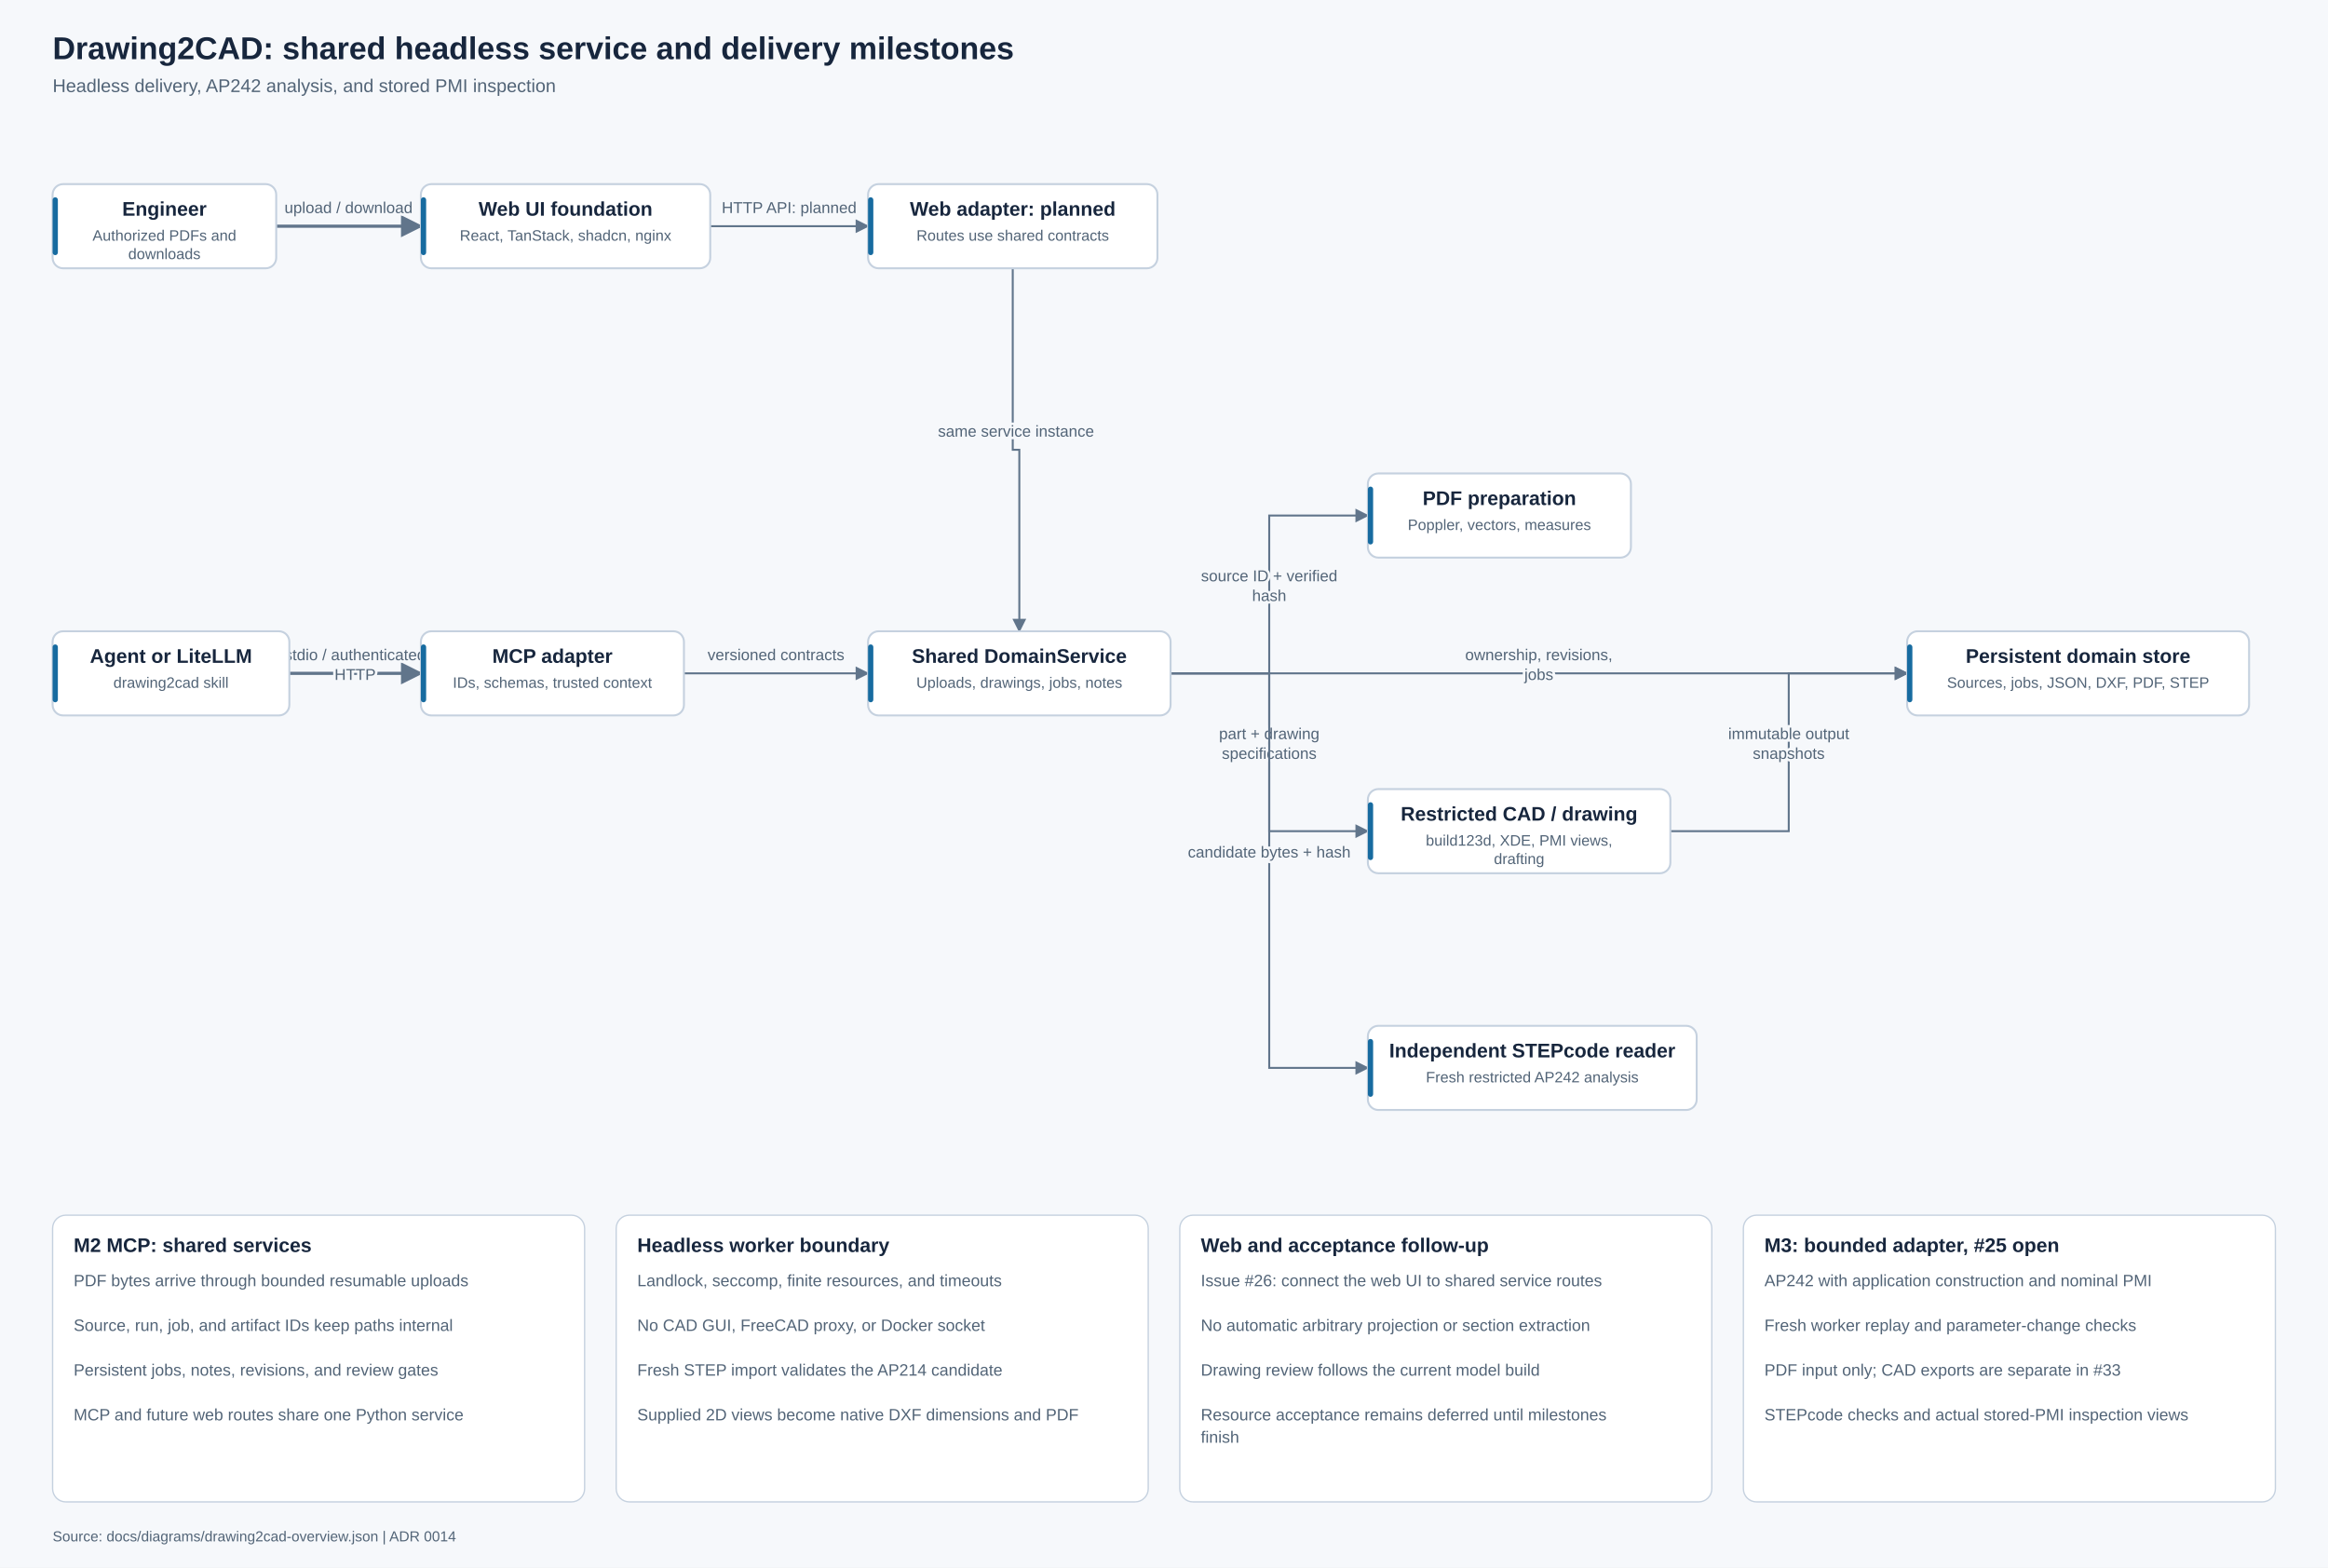
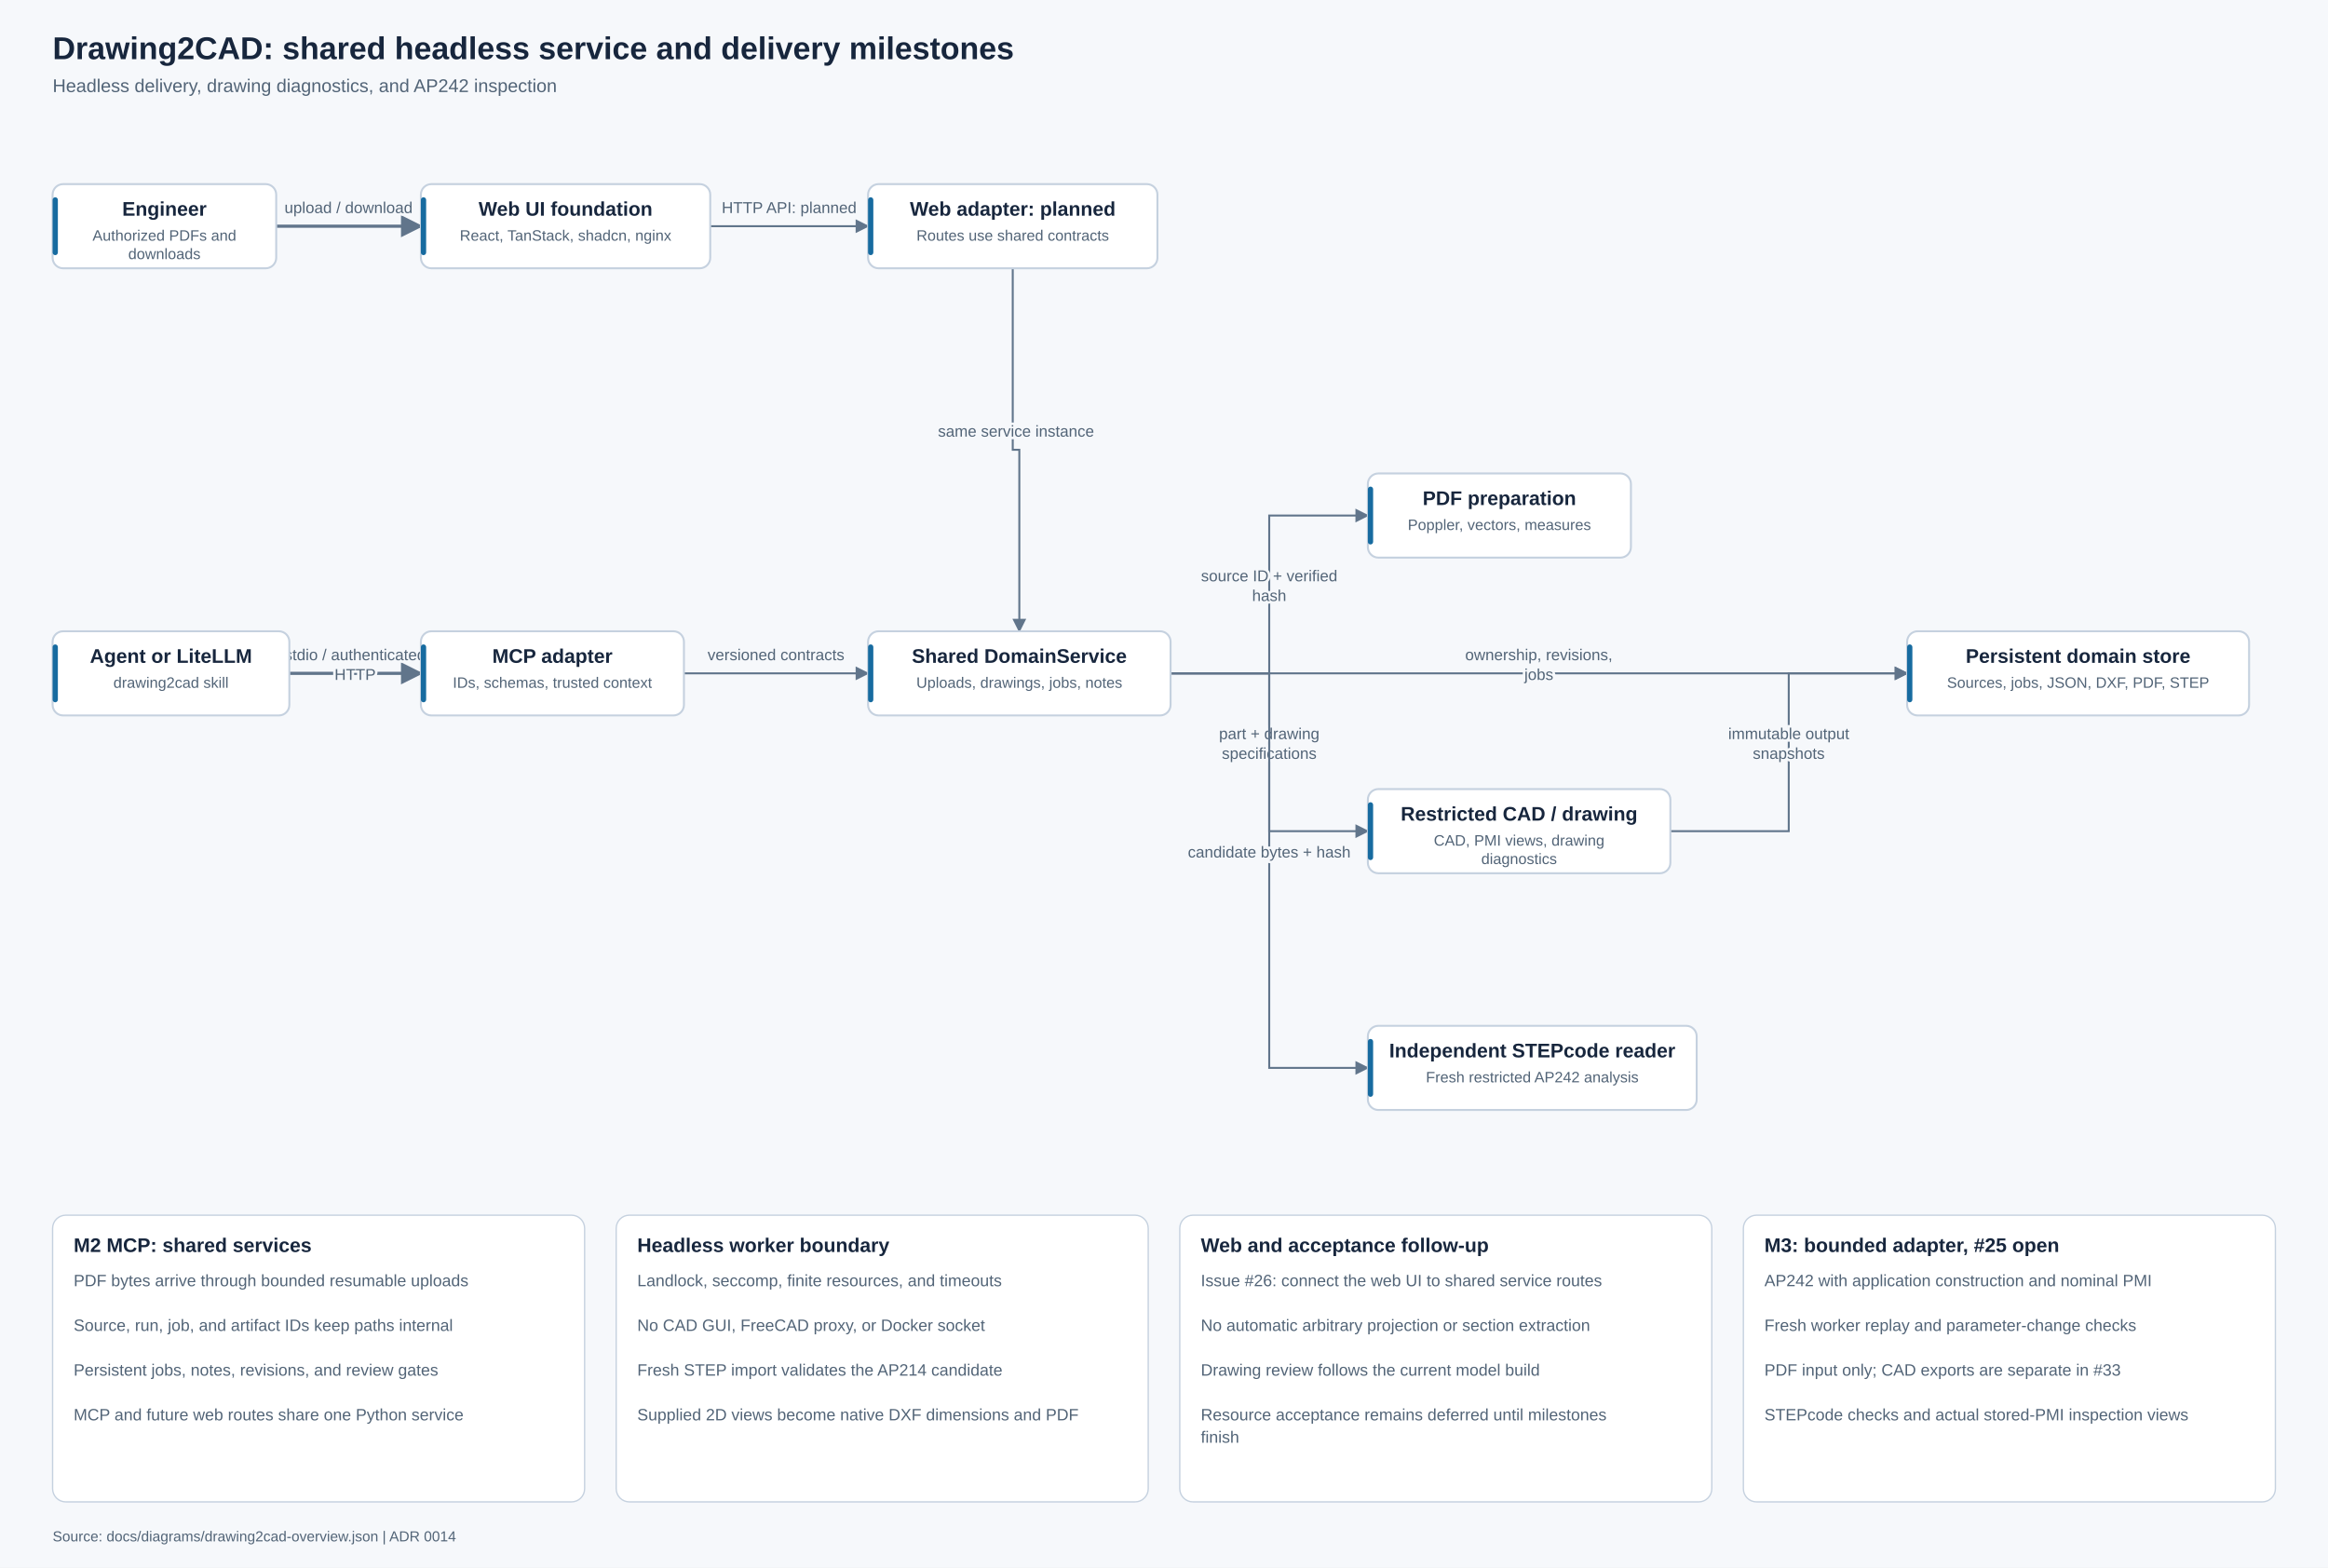
<svg xmlns="http://www.w3.org/2000/svg" viewBox="0 0 1770 1192" role="img" aria-labelledby="title desc">
  <rect width="1770" height="1192" fill="#f6f8fb" />
  <g font-family="Arial, Helvetica, sans-serif">
    <defs>
      <marker id="arrow" viewBox="0 0 10 10" refX="9" refY="5" markerWidth="7" markerHeight="7" orient="auto-start-reverse">
        <path d="M 0 0 L 10 5 L 0 10 z" fill="#61758b" />
      </marker>
    </defs>
    <text x="40" y="45" font-size="24" fill="#17263d" font-weight="700" text-anchor="start">Drawing2CAD: shared headless service and delivery milestones</text>
-     <text x="40" y="70" font-size="14" fill="#526477" font-weight="400" text-anchor="start">Headless delivery, AP242 analysis, and stored PMI inspection</text>
+     <text x="40" y="70" font-size="14" fill="#526477" font-weight="400" text-anchor="start">Headless delivery, drawing diagnostics, and AP242 inspection</text>
    <path d="M210,172 H265 V172 H320" fill="none" stroke="#61758b" stroke-width="2.4" marker-end="url(#arrow)" />
    <text x="265" y="162" text-anchor="middle" font-size="12" fill="#526477" stroke="#f6f8fb" stroke-width="4" paint-order="stroke">upload / download</text>
    <path d="M540,172 H600 V172 H660" fill="none" stroke="#61758b" stroke-width="1.5" marker-end="url(#arrow)" />
    <text x="600" y="162" text-anchor="middle" font-size="12" fill="#526477" stroke="#f6f8fb" stroke-width="4" paint-order="stroke">HTTP API: planned</text>
    <path d="M770,204 V342 H775 V480" fill="none" stroke="#61758b" stroke-width="1.5" marker-end="url(#arrow)" />
    <text x="772.5" y="332" text-anchor="middle" font-size="12" fill="#526477" stroke="#f6f8fb" stroke-width="4" paint-order="stroke">same service instance</text>
    <path d="M220,512 H270 V512 H320" fill="none" stroke="#61758b" stroke-width="2.4" marker-end="url(#arrow)" />
    <text x="270" y="502" text-anchor="middle" font-size="12" fill="#526477" stroke="#f6f8fb" stroke-width="4" paint-order="stroke">stdio / authenticated</text>
    <text x="270" y="517" text-anchor="middle" font-size="12" fill="#526477" stroke="#f6f8fb" stroke-width="4" paint-order="stroke">HTTP</text>
    <path d="M520,512 H590 V512 H660" fill="none" stroke="#61758b" stroke-width="1.5" marker-end="url(#arrow)" />
    <text x="590" y="502" text-anchor="middle" font-size="12" fill="#526477" stroke="#f6f8fb" stroke-width="4" paint-order="stroke">versioned contracts</text>
    <path d="M890,512 H965 V392 H1040" fill="none" stroke="#61758b" stroke-width="1.5" marker-end="url(#arrow)" />
    <text x="965" y="442" text-anchor="middle" font-size="12" fill="#526477" stroke="#f6f8fb" stroke-width="4" paint-order="stroke">source ID + verified</text>
    <text x="965" y="457" text-anchor="middle" font-size="12" fill="#526477" stroke="#f6f8fb" stroke-width="4" paint-order="stroke">hash</text>
    <path d="M890,512 H965 V632 H1040" fill="none" stroke="#61758b" stroke-width="1.5" marker-end="url(#arrow)" />
    <text x="965" y="562" text-anchor="middle" font-size="12" fill="#526477" stroke="#f6f8fb" stroke-width="4" paint-order="stroke">part + drawing</text>
    <text x="965" y="577" text-anchor="middle" font-size="12" fill="#526477" stroke="#f6f8fb" stroke-width="4" paint-order="stroke">specifications</text>
    <path d="M890,512 H965 V812 H1040" fill="none" stroke="#61758b" stroke-width="1.5" marker-end="url(#arrow)" />
    <text x="965" y="652" text-anchor="middle" font-size="12" fill="#526477" stroke="#f6f8fb" stroke-width="4" paint-order="stroke">candidate bytes + hash</text>
    <path d="M890,512 H1170 V512 H1450" fill="none" stroke="#61758b" stroke-width="1.5" marker-end="url(#arrow)" />
    <text x="1170" y="502" text-anchor="middle" font-size="12" fill="#526477" stroke="#f6f8fb" stroke-width="4" paint-order="stroke">ownership, revisions,</text>
    <text x="1170" y="517" text-anchor="middle" font-size="12" fill="#526477" stroke="#f6f8fb" stroke-width="4" paint-order="stroke">jobs</text>
    <path d="M1270,632 H1360 V512 H1450" fill="none" stroke="#61758b" stroke-width="1.5" marker-end="url(#arrow)" />
    <text x="1360" y="562" text-anchor="middle" font-size="12" fill="#526477" stroke="#f6f8fb" stroke-width="4" paint-order="stroke">immutable output</text>
    <text x="1360" y="577" text-anchor="middle" font-size="12" fill="#526477" stroke="#f6f8fb" stroke-width="4" paint-order="stroke">snapshots</text>
    <g id="engineer">
      <rect x="40" y="140" width="170" height="64" rx="8" fill="#ffffff" stroke="#c5d1df" stroke-width="1.5" />
      <rect x="40" y="150" width="4" height="44" rx="2" fill="#176ba0" />
      <text x="125" y="164" font-size="15" fill="#17263d" font-weight="700" text-anchor="middle">Engineer</text>
      <text x="125" y="183" font-size="11.5" fill="#526477" font-weight="400" text-anchor="middle">Authorized PDFs and</text>
      <text x="125" y="197" font-size="11.5" fill="#526477" font-weight="400" text-anchor="middle">downloads</text>
    </g>
    <g id="webui">
      <rect x="320" y="140" width="220" height="64" rx="8" fill="#ffffff" stroke="#c5d1df" stroke-width="1.5" />
      <rect x="320" y="150" width="4" height="44" rx="2" fill="#176ba0" />
      <text x="430" y="164" font-size="15" fill="#17263d" font-weight="700" text-anchor="middle">Web UI foundation</text>
      <text x="430" y="183" font-size="11.5" fill="#526477" font-weight="400" text-anchor="middle">React, TanStack, shadcn, nginx</text>
    </g>
    <g id="demoapi">
      <rect x="660" y="140" width="220" height="64" rx="8" fill="#ffffff" stroke="#c5d1df" stroke-width="1.5" />
      <rect x="660" y="150" width="4" height="44" rx="2" fill="#176ba0" />
      <text x="770" y="164" font-size="15" fill="#17263d" font-weight="700" text-anchor="middle">Web adapter: planned</text>
      <text x="770" y="183" font-size="11.5" fill="#526477" font-weight="400" text-anchor="middle">Routes use shared contracts</text>
    </g>
    <g id="demotools">
      <rect x="660" y="480" width="230" height="64" rx="8" fill="#ffffff" stroke="#c5d1df" stroke-width="1.5" />
      <rect x="660" y="490" width="4" height="44" rx="2" fill="#176ba0" />
      <text x="775" y="504" font-size="15" fill="#17263d" font-weight="700" text-anchor="middle">Shared DomainService</text>
      <text x="775" y="523" font-size="11.5" fill="#526477" font-weight="400" text-anchor="middle">Uploads, drawings, jobs, notes</text>
    </g>
    <g id="agent">
      <rect x="40" y="480" width="180" height="64" rx="8" fill="#ffffff" stroke="#c5d1df" stroke-width="1.5" />
      <rect x="40" y="490" width="4" height="44" rx="2" fill="#176ba0" />
      <text x="130" y="504" font-size="15" fill="#17263d" font-weight="700" text-anchor="middle">Agent or LiteLLM</text>
      <text x="130" y="523" font-size="11.5" fill="#526477" font-weight="400" text-anchor="middle">drawing2cad skill</text>
    </g>
    <g id="mcp">
      <rect x="320" y="480" width="200" height="64" rx="8" fill="#ffffff" stroke="#c5d1df" stroke-width="1.5" />
      <rect x="320" y="490" width="4" height="44" rx="2" fill="#176ba0" />
      <text x="420" y="504" font-size="15" fill="#17263d" font-weight="700" text-anchor="middle">MCP adapter</text>
      <text x="420" y="523" font-size="11.5" fill="#526477" font-weight="400" text-anchor="middle">IDs, schemas, trusted context</text>
    </g>
    <g id="pdf">
      <rect x="1040" y="360" width="200" height="64" rx="8" fill="#ffffff" stroke="#c5d1df" stroke-width="1.5" />
      <rect x="1040" y="370" width="4" height="44" rx="2" fill="#176ba0" />
      <text x="1140" y="384" font-size="15" fill="#17263d" font-weight="700" text-anchor="middle">PDF preparation</text>
      <text x="1140" y="403" font-size="11.5" fill="#526477" font-weight="400" text-anchor="middle">Poppler, vectors, measures</text>
    </g>
    <g id="worker">
      <rect x="1040" y="600" width="230" height="64" rx="8" fill="#ffffff" stroke="#c5d1df" stroke-width="1.5" />
      <rect x="1040" y="610" width="4" height="44" rx="2" fill="#176ba0" />
      <text x="1155" y="624" font-size="15" fill="#17263d" font-weight="700" text-anchor="middle">Restricted CAD / drawing</text>
-       <text x="1155" y="643" font-size="11.5" fill="#526477" font-weight="400" text-anchor="middle">build123d, XDE, PMI views,</text>
-       <text x="1155" y="657" font-size="11.5" fill="#526477" font-weight="400" text-anchor="middle">drafting</text>
+       <text x="1155" y="643" font-size="11.5" fill="#526477" font-weight="400" text-anchor="middle">CAD, PMI views, drawing</text>
+       <text x="1155" y="657" font-size="11.5" fill="#526477" font-weight="400" text-anchor="middle">diagnostics</text>
    </g>
    <g id="analyzer">
      <rect x="1040" y="780" width="250" height="64" rx="8" fill="#ffffff" stroke="#c5d1df" stroke-width="1.5" />
      <rect x="1040" y="790" width="4" height="44" rx="2" fill="#176ba0" />
      <text x="1165" y="804" font-size="15" fill="#17263d" font-weight="700" text-anchor="middle">Independent STEPcode reader</text>
      <text x="1165" y="823" font-size="11.5" fill="#526477" font-weight="400" text-anchor="middle">Fresh restricted AP242 analysis</text>
    </g>
    <g id="artifacts">
      <rect x="1450" y="480" width="260" height="64" rx="8" fill="#ffffff" stroke="#c5d1df" stroke-width="1.5" />
      <rect x="1450" y="490" width="4" height="44" rx="2" fill="#176ba0" />
      <text x="1580" y="504" font-size="15" fill="#17263d" font-weight="700" text-anchor="middle">Persistent domain store</text>
      <text x="1580" y="523" font-size="11.5" fill="#526477" font-weight="400" text-anchor="middle">Sources, jobs, JSON, DXF, PDF, STEP</text>
    </g>
    <rect x="40" y="924" width="404.5" height="218" rx="10" fill="#ffffff" stroke="#c5d1df" />
    <text x="56" y="952" font-size="15" fill="#17263d" font-weight="700" text-anchor="start">M2 MCP: shared services</text>
    <text x="56" y="978" font-size="12.5" fill="#526477" font-weight="400" text-anchor="start">PDF bytes arrive through bounded resumable uploads</text>
    <text x="56" y="995" font-size="12.5" fill="#526477" font-weight="400" text-anchor="start" />
    <text x="56" y="1012" font-size="12.5" fill="#526477" font-weight="400" text-anchor="start">Source, run, job, and artifact IDs keep paths internal</text>
    <text x="56" y="1029" font-size="12.5" fill="#526477" font-weight="400" text-anchor="start" />
    <text x="56" y="1046" font-size="12.5" fill="#526477" font-weight="400" text-anchor="start">Persistent jobs, notes, revisions, and review gates</text>
    <text x="56" y="1063" font-size="12.5" fill="#526477" font-weight="400" text-anchor="start" />
    <text x="56" y="1080" font-size="12.5" fill="#526477" font-weight="400" text-anchor="start">MCP and future web routes share one Python service</text>
    <text x="56" y="1097" font-size="12.5" fill="#526477" font-weight="400" text-anchor="start" />
    <rect x="468.5" y="924" width="404.5" height="218" rx="10" fill="#ffffff" stroke="#c5d1df" />
    <text x="484.5" y="952" font-size="15" fill="#17263d" font-weight="700" text-anchor="start">Headless worker boundary</text>
    <text x="484.5" y="978" font-size="12.5" fill="#526477" font-weight="400" text-anchor="start">Landlock, seccomp, finite resources, and timeouts</text>
    <text x="484.5" y="995" font-size="12.5" fill="#526477" font-weight="400" text-anchor="start" />
    <text x="484.5" y="1012" font-size="12.5" fill="#526477" font-weight="400" text-anchor="start">No CAD GUI, FreeCAD proxy, or Docker socket</text>
    <text x="484.5" y="1029" font-size="12.5" fill="#526477" font-weight="400" text-anchor="start" />
    <text x="484.5" y="1046" font-size="12.5" fill="#526477" font-weight="400" text-anchor="start">Fresh STEP import validates the AP214 candidate</text>
    <text x="484.5" y="1063" font-size="12.5" fill="#526477" font-weight="400" text-anchor="start" />
    <text x="484.5" y="1080" font-size="12.5" fill="#526477" font-weight="400" text-anchor="start">Supplied 2D views become native DXF dimensions and PDF</text>
    <text x="484.5" y="1097" font-size="12.5" fill="#526477" font-weight="400" text-anchor="start" />
    <rect x="897" y="924" width="404.5" height="218" rx="10" fill="#ffffff" stroke="#c5d1df" />
    <text x="913" y="952" font-size="15" fill="#17263d" font-weight="700" text-anchor="start">Web and acceptance follow-up</text>
    <text x="913" y="978" font-size="12.5" fill="#526477" font-weight="400" text-anchor="start">Issue #26: connect the web UI to shared service routes</text>
    <text x="913" y="995" font-size="12.5" fill="#526477" font-weight="400" text-anchor="start" />
    <text x="913" y="1012" font-size="12.5" fill="#526477" font-weight="400" text-anchor="start">No automatic arbitrary projection or section extraction</text>
    <text x="913" y="1029" font-size="12.5" fill="#526477" font-weight="400" text-anchor="start" />
    <text x="913" y="1046" font-size="12.5" fill="#526477" font-weight="400" text-anchor="start">Drawing review follows the current model build</text>
    <text x="913" y="1063" font-size="12.5" fill="#526477" font-weight="400" text-anchor="start" />
    <text x="913" y="1080" font-size="12.5" fill="#526477" font-weight="400" text-anchor="start">Resource acceptance remains deferred until milestones</text>
    <text x="913" y="1097" font-size="12.5" fill="#526477" font-weight="400" text-anchor="start">finish</text>
    <text x="913" y="1114" font-size="12.5" fill="#526477" font-weight="400" text-anchor="start" />
    <rect x="1325.5" y="924" width="404.5" height="218" rx="10" fill="#ffffff" stroke="#c5d1df" />
    <text x="1341.5" y="952" font-size="15" fill="#17263d" font-weight="700" text-anchor="start">M3: bounded adapter, #25 open</text>
    <text x="1341.5" y="978" font-size="12.5" fill="#526477" font-weight="400" text-anchor="start">AP242 with application construction and nominal PMI</text>
    <text x="1341.5" y="995" font-size="12.5" fill="#526477" font-weight="400" text-anchor="start" />
    <text x="1341.5" y="1012" font-size="12.5" fill="#526477" font-weight="400" text-anchor="start">Fresh worker replay and parameter-change checks</text>
    <text x="1341.5" y="1029" font-size="12.5" fill="#526477" font-weight="400" text-anchor="start" />
    <text x="1341.5" y="1046" font-size="12.5" fill="#526477" font-weight="400" text-anchor="start">PDF input only; CAD exports are separate in #33</text>
    <text x="1341.5" y="1063" font-size="12.5" fill="#526477" font-weight="400" text-anchor="start" />
    <text x="1341.5" y="1080" font-size="12.5" fill="#526477" font-weight="400" text-anchor="start">STEPcode checks and actual stored-PMI inspection views</text>
    <text x="1341.5" y="1097" font-size="12.5" fill="#526477" font-weight="400" text-anchor="start" />
    <text x="40" y="1172" font-size="11" fill="#526477" font-weight="400" text-anchor="start">Source: docs/diagrams/drawing2cad-overview.json | ADR 0014</text>
  </g>
</svg>
